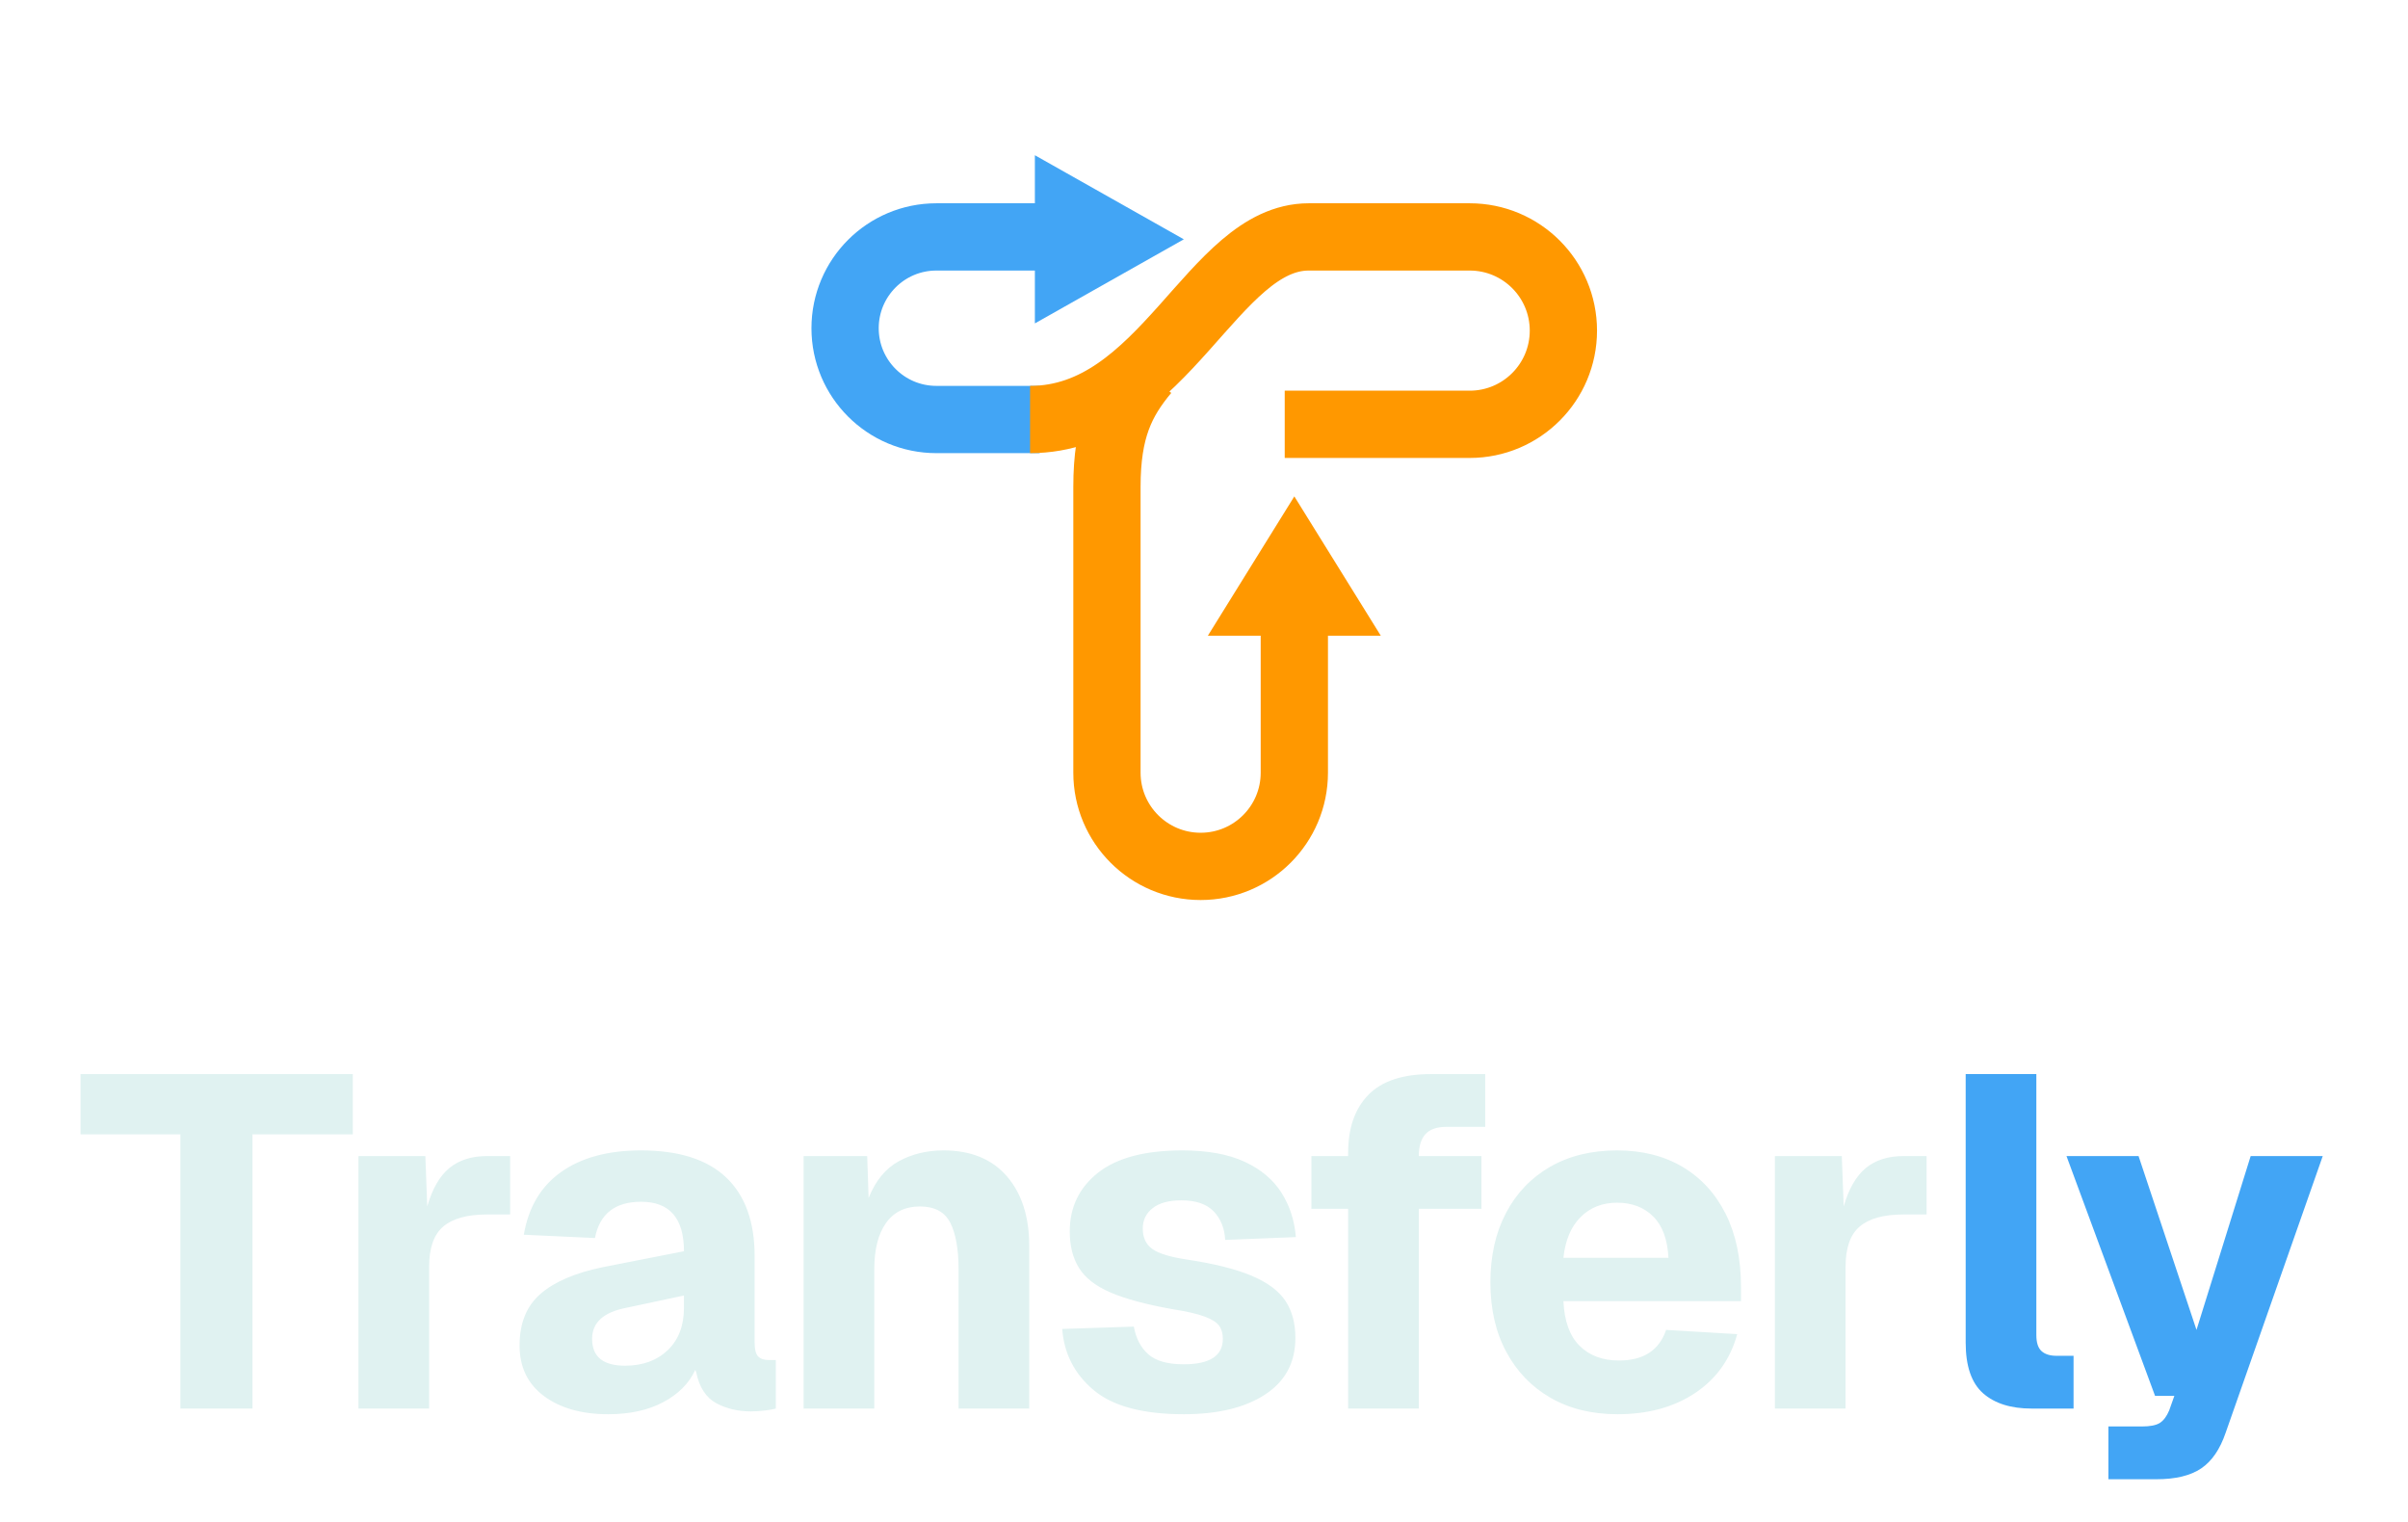
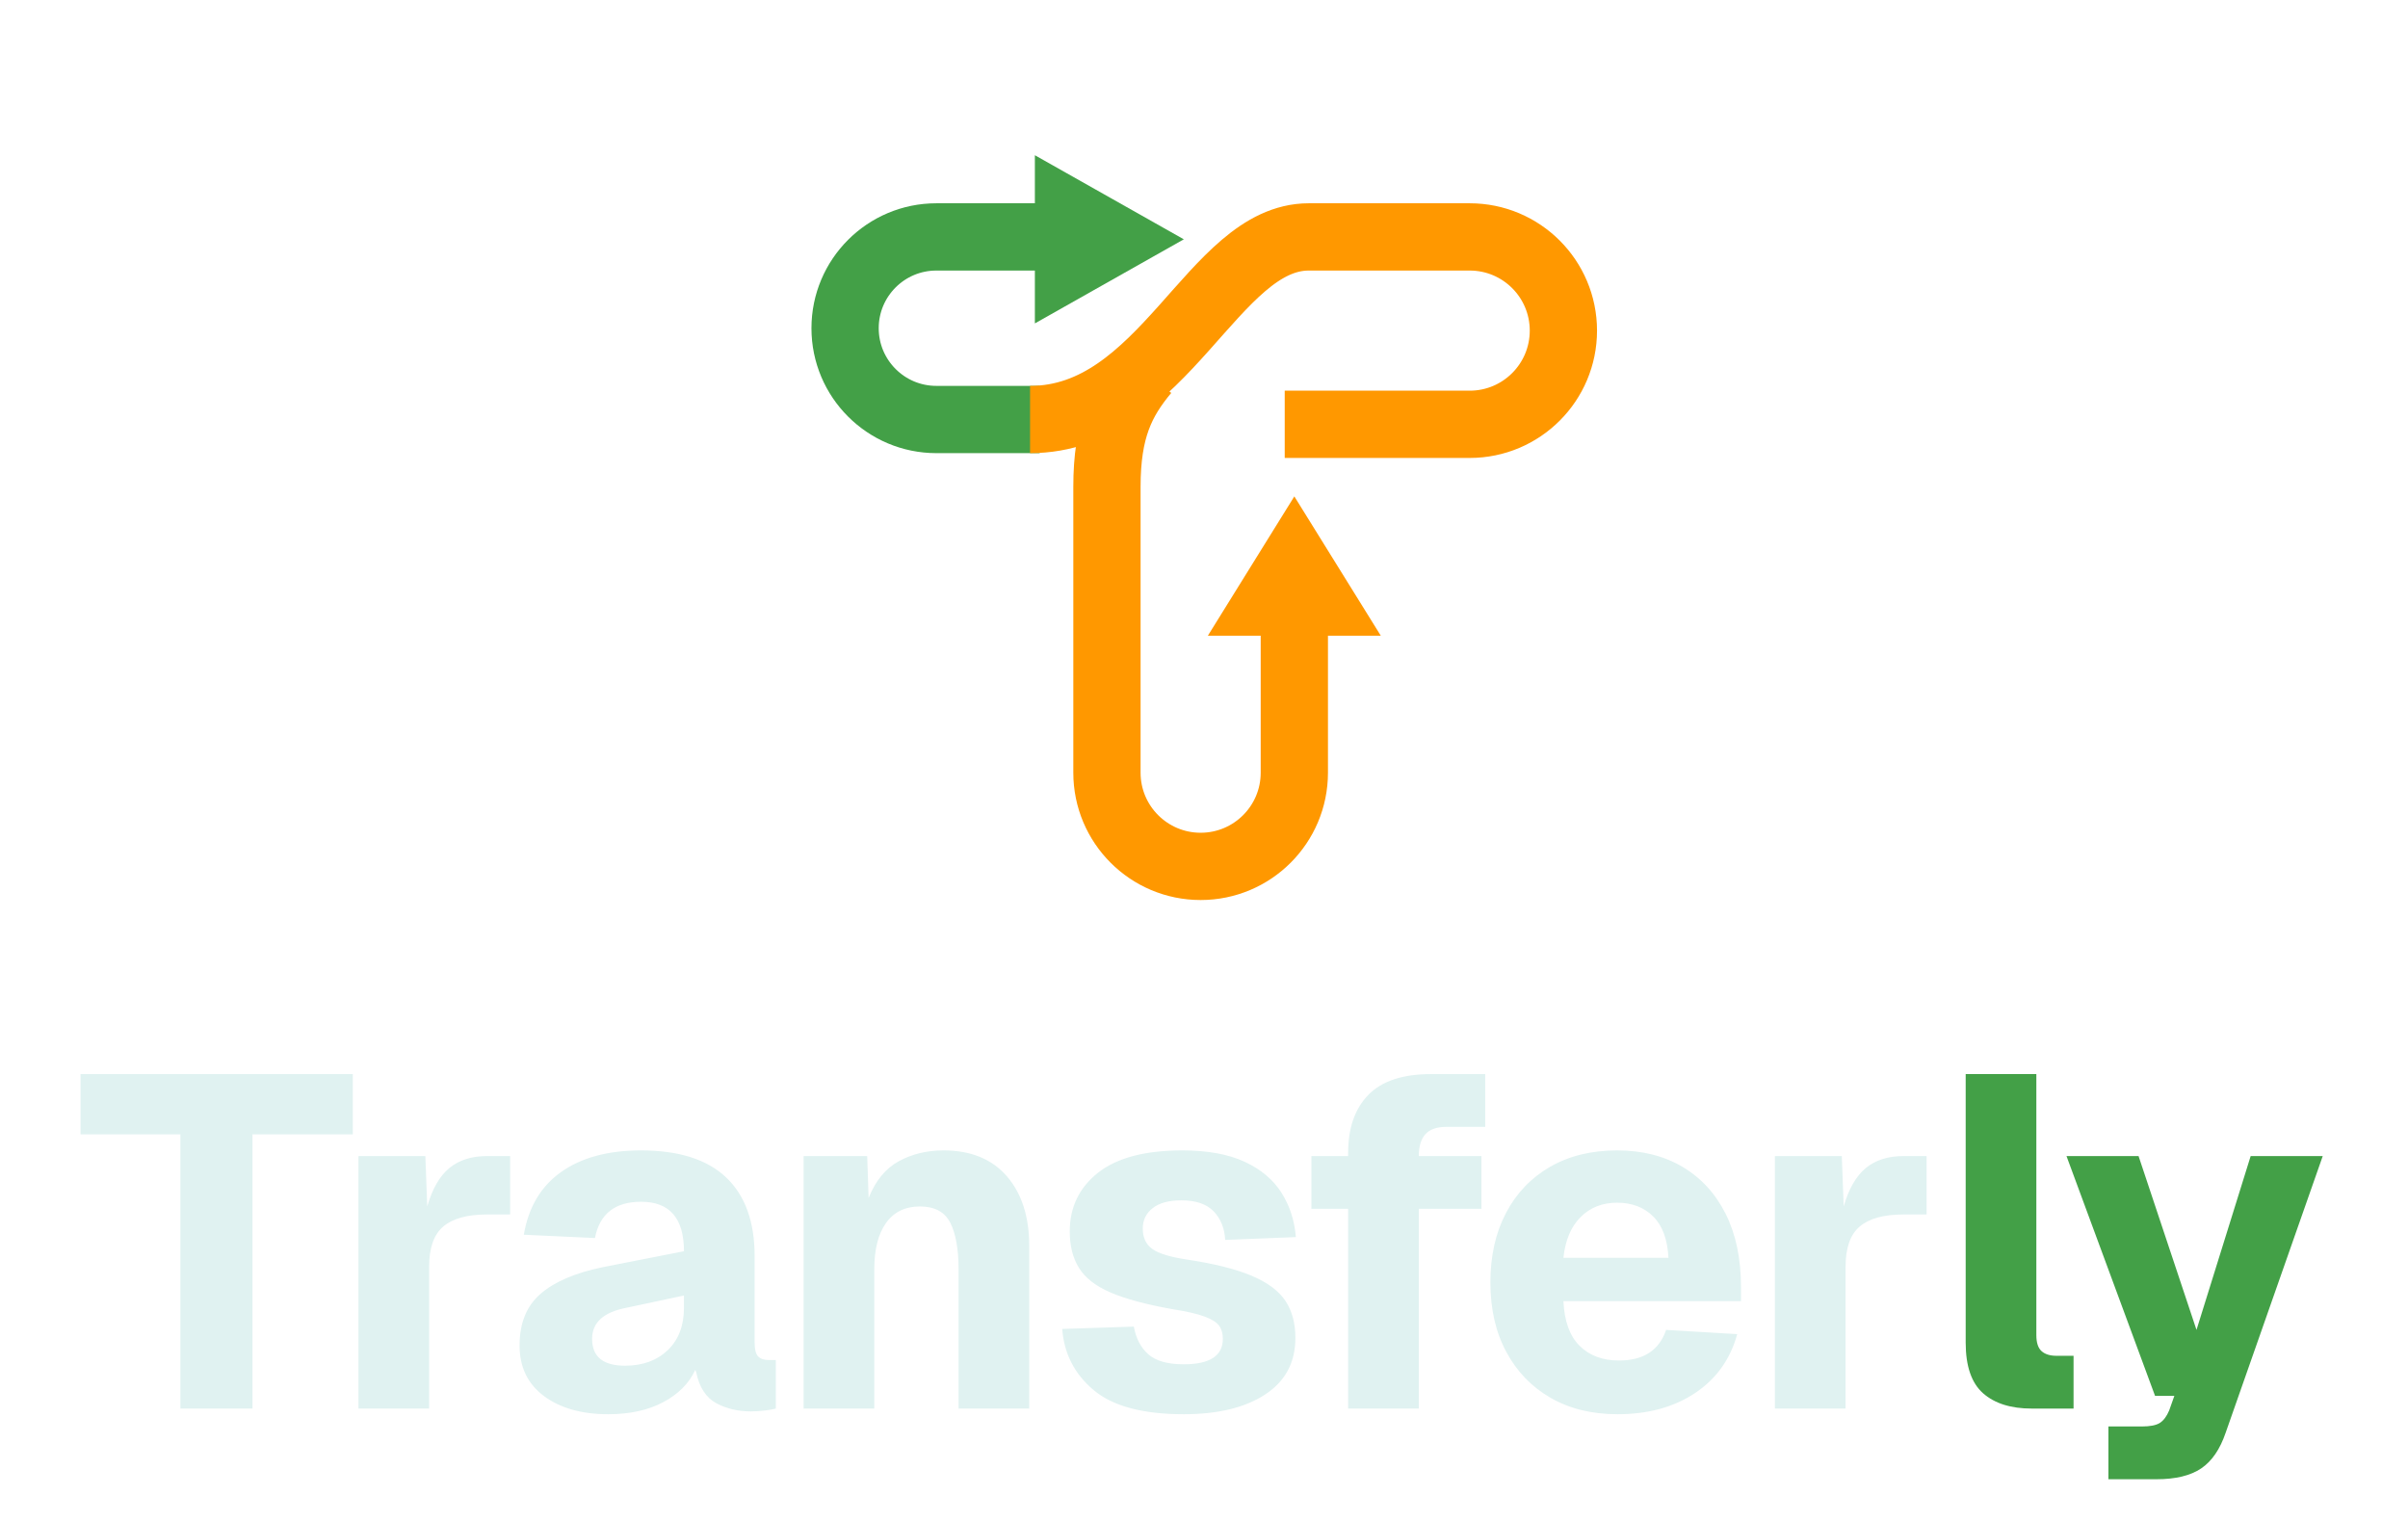
<svg xmlns="http://www.w3.org/2000/svg" width="255.6" height="161.5" viewBox="0 0 255.6 161.5" role="img" aria-label="Transferly">
  <g transform="translate(79.8 8) scale(1.5) translate(32 32) scale(.68) translate(-49.1 -48.25)">
-     <g class="tf-arrow" color="#42A5F5">
+     <g class="tf-arrow" color="#43A047">
      <path d="M32.5 18H21.25a9.5 9.5 0 0 0 0 19H32" stroke="currentColor" stroke-width="7" fill="none" />
      <path d="M31.5 9.5 47 18.25 31.5 27z" fill="currentColor" />
    </g>
    <g class="tf-ribbon" color="#FF9800">
      <path d="M57.5 37.5h19.25a9.75 9.75 0 0 0 0-19.5H60C50 18 45 37 31 37M43 32c-2.5 3-4 6-4 12v29.75a9.75 9.75 0 0 0 19.5 0V59" stroke="currentColor" stroke-width="7" fill="none" />
      <path d="M49.5 59.5 58.5 45l9 14.5z" fill="currentColor" />
    </g>
  </g>
  <path fill="#E0F2F1" d="M19.15 149.5V120.4H8.55V114H37.45V120.4H26.8V149.5Z M38.05 149.5V122.7H45.15L45.35 128.05Q46.15 125.25 47.7 123.97Q49.25 122.7 51.7 122.7H54.15V128.9H51.7Q48.55 128.9 47.05 130.18Q45.55 131.45 45.55 134.45V149.5Z M64.55 150.1Q60.35 150.1 57.75 148.18Q55.15 146.25 55.15 142.8Q55.15 139.25 57.38 137.32Q59.6 135.4 63.95 134.5L72.6 132.8Q72.6 127.55 68.05 127.55Q63.9 127.55 63.15 131.4L55.6 131.05Q56.35 126.65 59.58 124.38Q62.8 122.1 68.05 122.1Q74.05 122.1 77.08 124.97Q80.1 127.85 80.1 133.3V142.45Q80.1 143.6 80.48 143.97Q80.85 144.35 81.6 144.35H82.35V149.5Q82 149.6 81.22 149.7Q80.45 149.8 79.7 149.8Q77.65 149.8 76.03 148.93Q74.4 148.05 73.9 145.65L73.8 145.4Q72.8 147.55 70.4 148.82Q68 150.1 64.55 150.1ZM66.35 144.95Q69.15 144.95 70.88 143.3Q72.6 141.65 72.6 138.8V137.5L66.5 138.8Q62.85 139.5 62.85 142.1Q62.85 144.95 66.35 144.95Z M85.3 149.5V122.7H92.05L92.2 127.15Q93.3 124.4 95.4 123.25Q97.5 122.1 100.15 122.1Q104.5 122.1 106.88 124.85Q109.25 127.6 109.25 132.25V149.5H101.75V134.75Q101.75 131.55 100.88 129.8Q100 128.05 97.65 128.05Q95.3 128.05 94.05 129.8Q92.8 131.55 92.8 134.75V149.5Z M125.65 150.1Q119.15 150.1 116.1 147.55Q113.05 145 112.75 141.05L120.35 140.8Q120.7 142.7 121.9 143.75Q123.1 144.8 125.65 144.8Q129.8 144.8 129.8 142.1Q129.8 141.25 129.4 140.7Q129 140.15 127.85 139.73Q126.7 139.3 124.45 138.95Q120.25 138.2 117.88 137.18Q115.5 136.15 114.53 134.57Q113.55 133 113.55 130.7Q113.55 126.85 116.55 124.47Q119.55 122.1 125.5 122.1Q129.5 122.1 132.1 123.3Q134.7 124.5 136.03 126.6Q137.35 128.7 137.55 131.3L130.05 131.6Q129.95 129.75 128.83 128.57Q127.7 127.4 125.4 127.4Q123.4 127.4 122.35 128.23Q121.3 129.05 121.3 130.4Q121.3 131.85 122.33 132.57Q123.35 133.3 126.1 133.7Q130.35 134.35 132.85 135.4Q135.35 136.45 136.43 138.05Q137.5 139.65 137.5 142Q137.5 145.9 134.3 148Q131.1 150.1 125.65 150.1Z M143.1 149.5V128.3H139.2V122.7H143.1V122.35Q143.1 118.4 145.25 116.2Q147.4 114 151.9 114H157.65V119.6H153.55Q152 119.6 151.3 120.38Q150.6 121.15 150.6 122.7H157.25V128.3H150.6V149.5Z M171.7 150.1Q167.6 150.1 164.57 148.35Q161.55 146.6 159.88 143.47Q158.2 140.35 158.2 136.1Q158.2 131.9 159.85 128.75Q161.5 125.6 164.52 123.85Q167.55 122.1 171.65 122.1Q175.65 122.1 178.6 123.85Q181.55 125.6 183.18 128.85Q184.8 132.1 184.8 136.6V138.1H165.95Q166.1 141.3 167.68 142.85Q169.25 144.4 171.85 144.4Q175.75 144.4 176.85 141.15L184.4 141.6Q183.3 145.6 179.93 147.85Q176.55 150.1 171.7 150.1ZM165.95 133.5H177.1Q176.95 130.55 175.47 129.1Q174 127.65 171.65 127.65Q169.3 127.65 167.77 129.18Q166.25 130.7 165.95 133.5Z M188.4 149.5V122.7H195.5L195.7 128.05Q196.5 125.25 198.05 123.97Q199.6 122.7 202.05 122.7H204.5V128.9H202.05Q198.9 128.9 197.4 130.18Q195.9 131.45 195.9 134.45V149.5Z" />
-   <path fill="#42A5F5" d="M215.65 149.5Q212.35 149.5 210.5 147.88Q208.65 146.25 208.65 142.5V114H216.15V141.7Q216.15 142.9 216.7 143.4Q217.25 143.9 218.3 143.9H220.1V149.5Z M223.8 157V151.4H227.35Q228.65 151.4 229.25 151.03Q229.85 150.65 230.25 149.7L230.8 148.15H228.75L219.35 122.7H227L233.15 141.15L238.9 122.7H246.55L236.25 152.05Q235.35 154.7 233.65 155.85Q231.95 157 228.9 157Z" />
+   <path fill="#43A047" d="M215.65 149.5Q212.35 149.5 210.5 147.88Q208.65 146.25 208.65 142.5V114H216.15V141.7Q216.15 142.9 216.7 143.4Q217.25 143.9 218.3 143.9H220.1V149.5Z M223.8 157V151.4H227.35Q228.65 151.4 229.25 151.03Q229.85 150.65 230.25 149.7L230.8 148.15H228.75L219.35 122.7H227L233.15 141.15L238.9 122.7H246.55L236.25 152.05Q235.35 154.7 233.65 155.85Q231.95 157 228.9 157Z" />
</svg>
